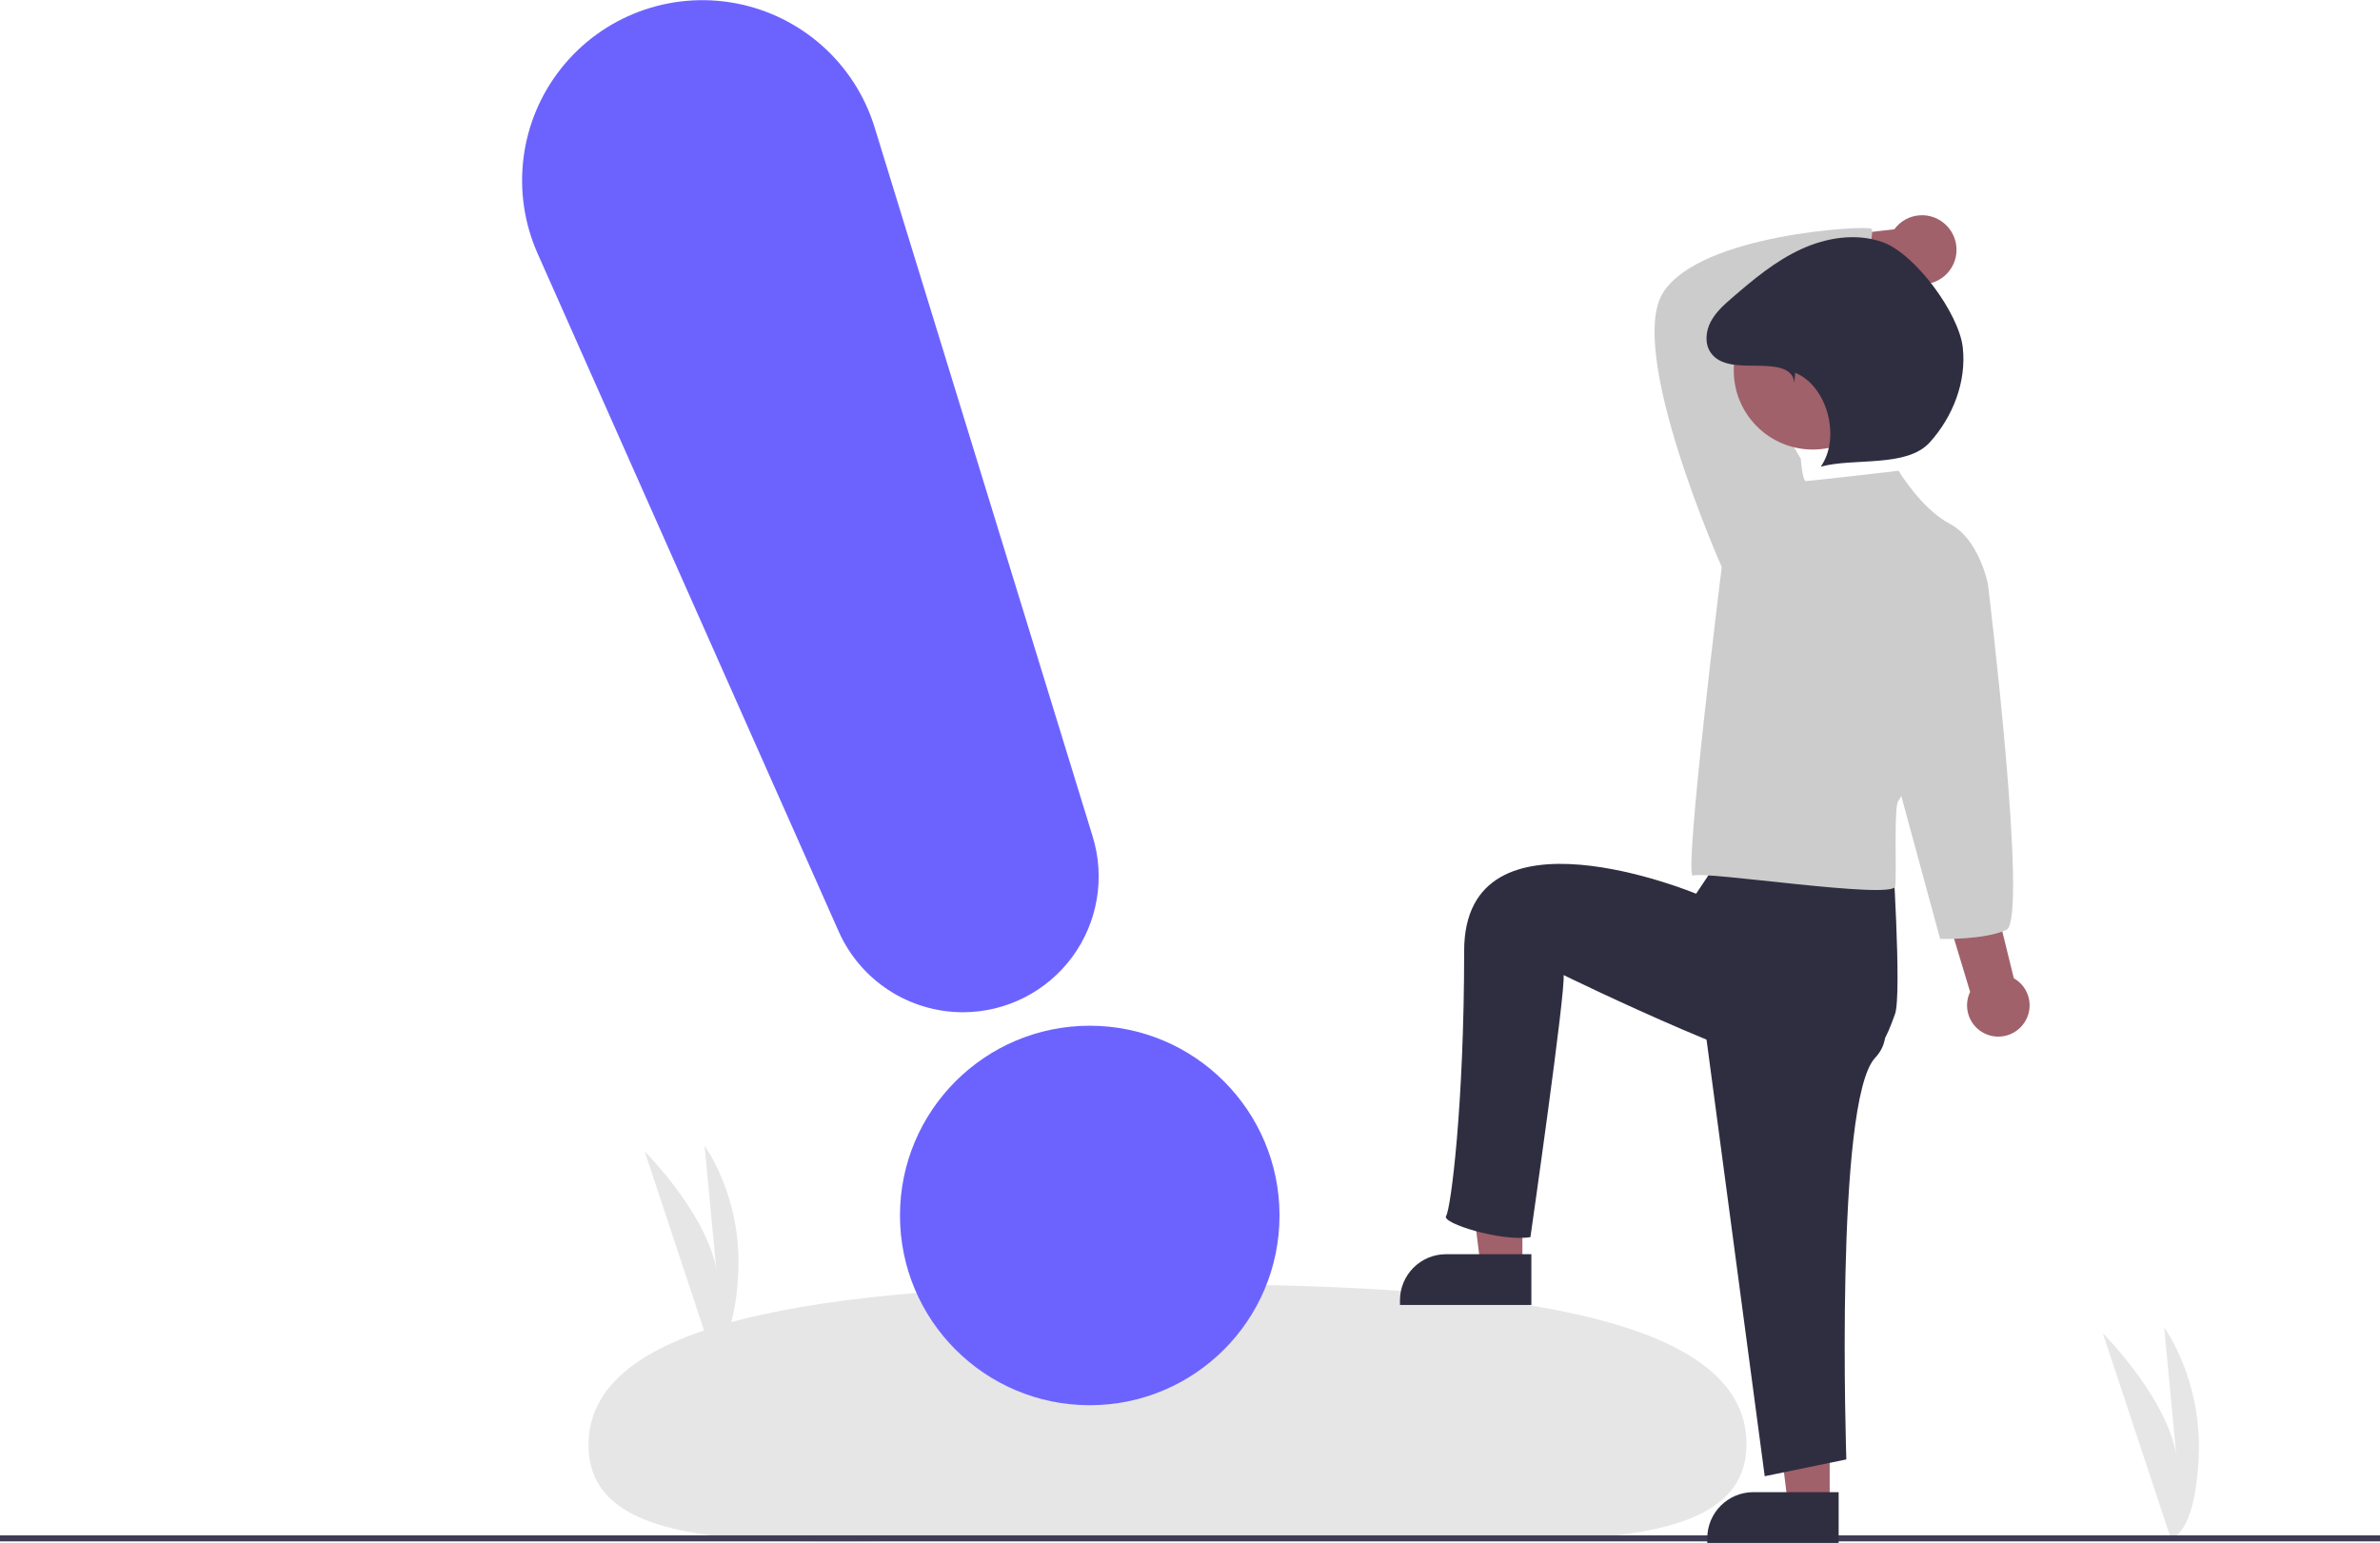
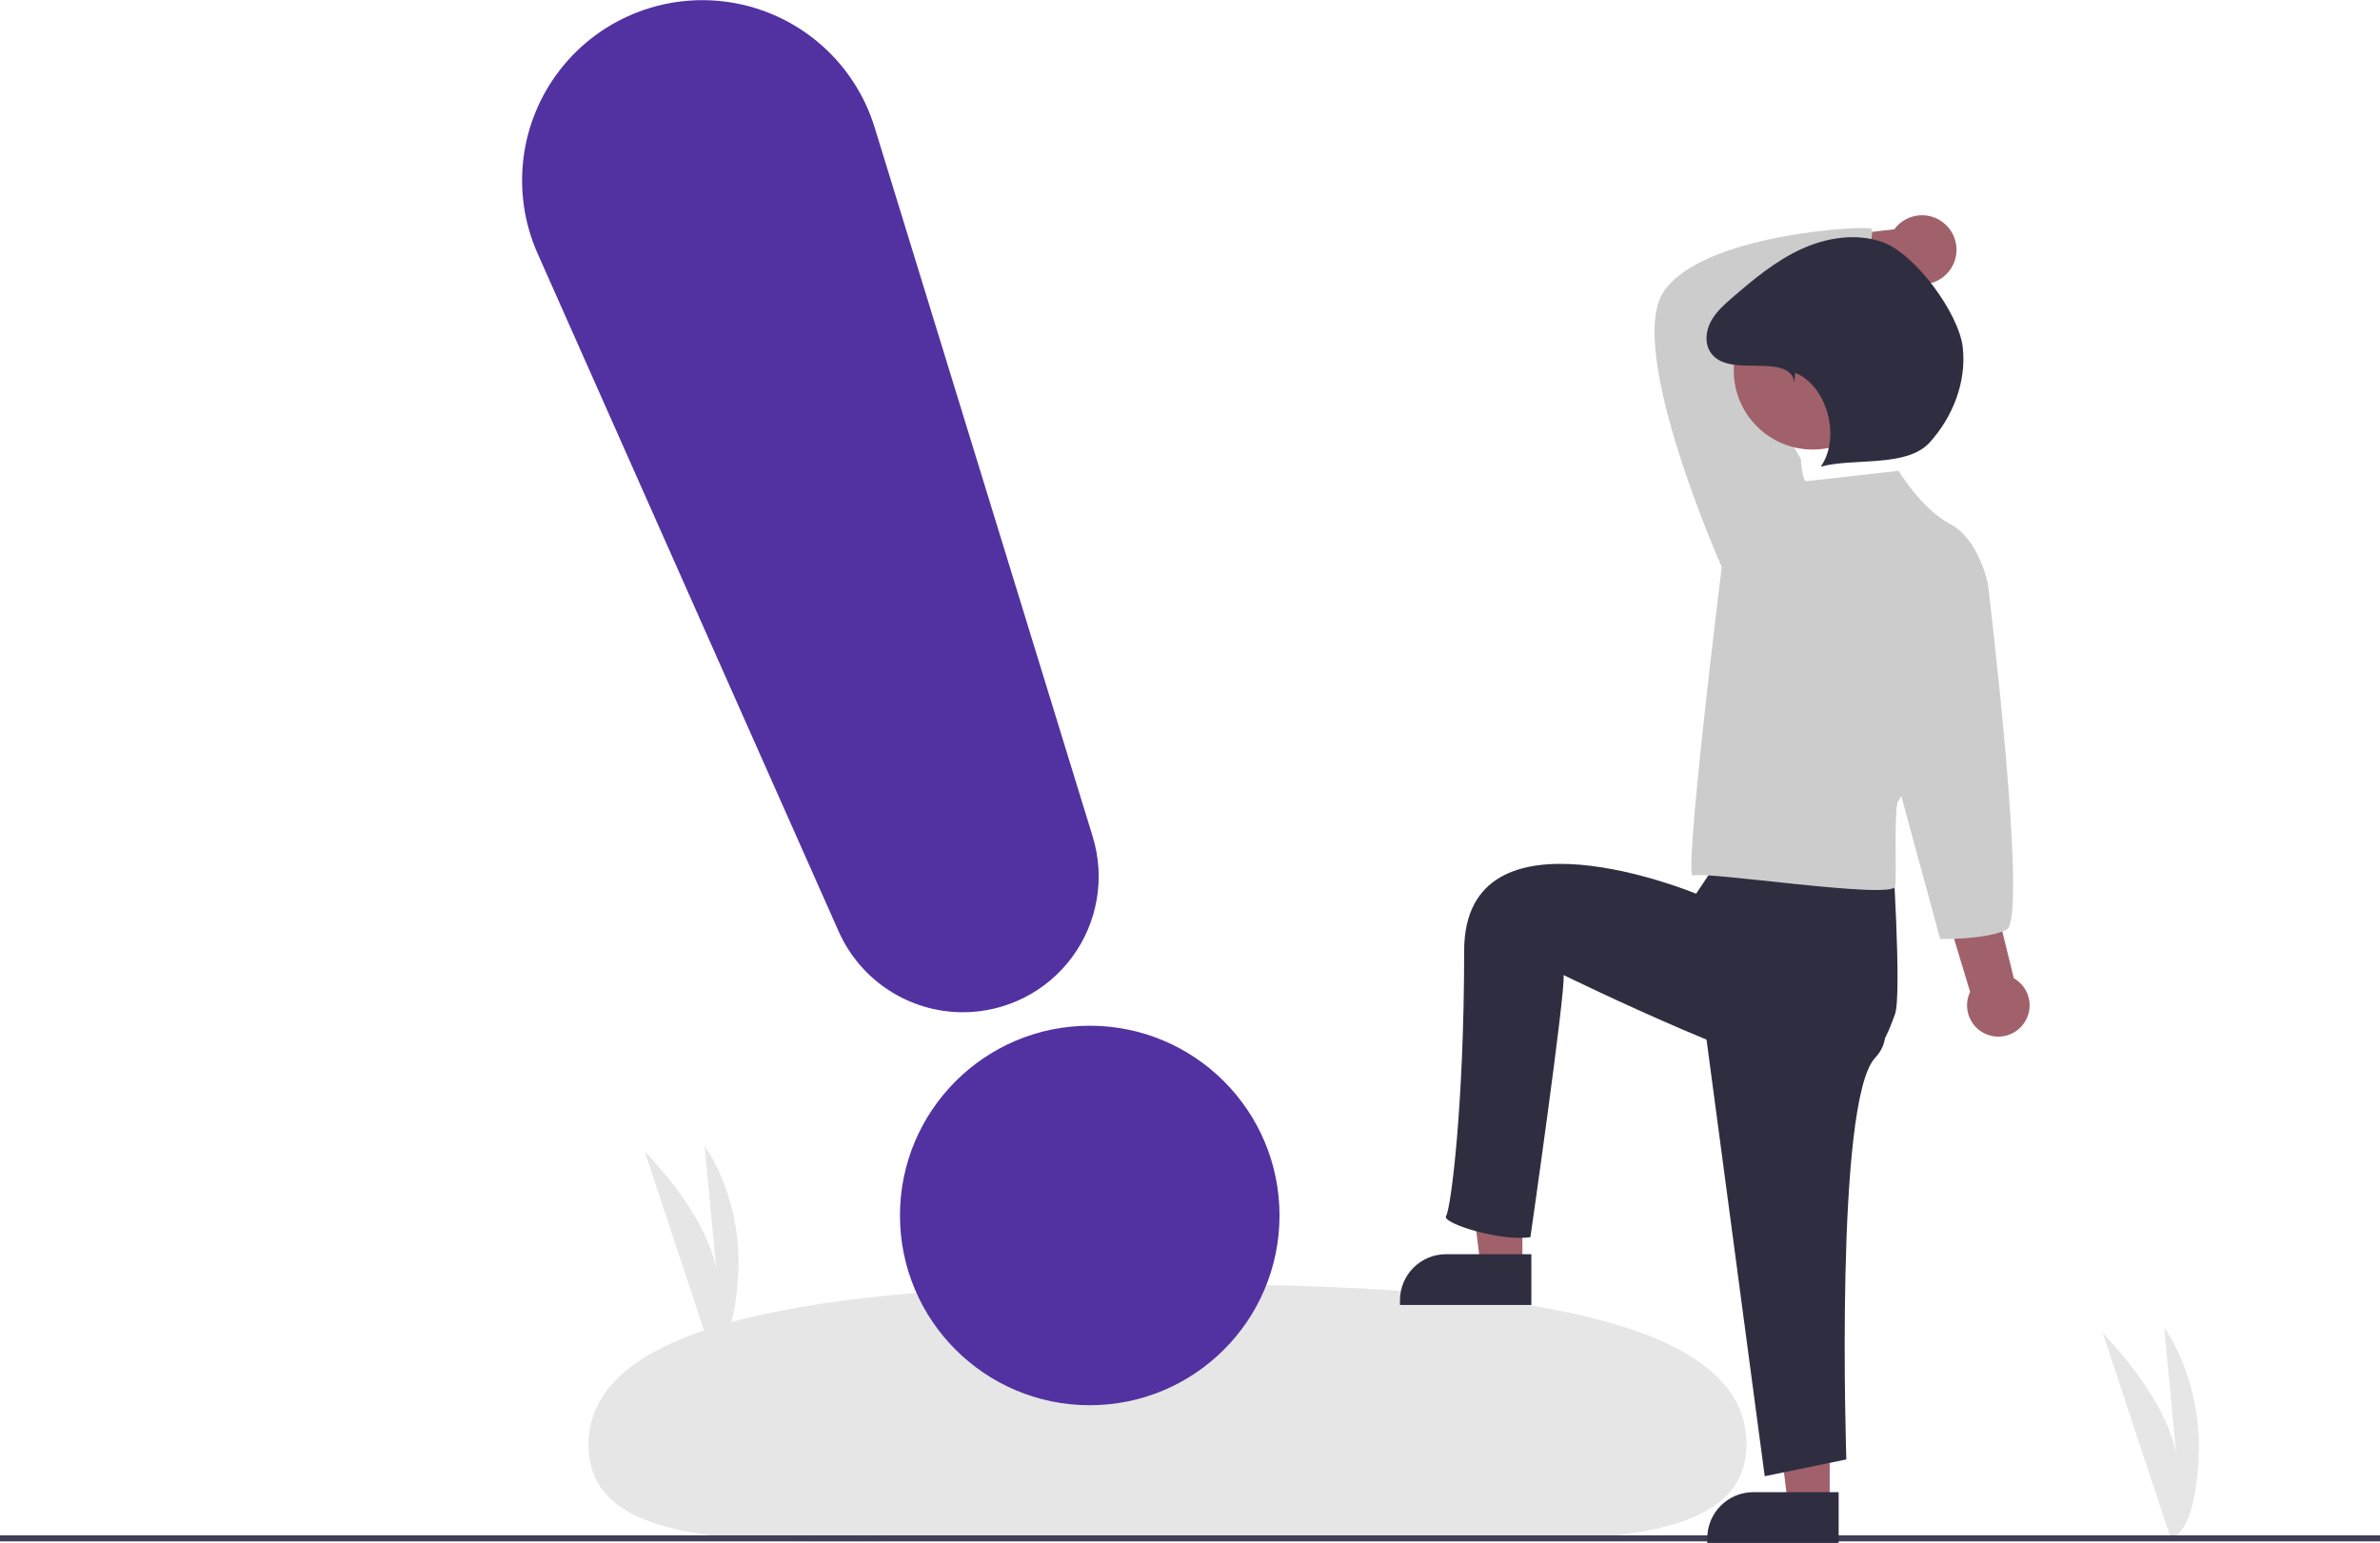
<svg xmlns="http://www.w3.org/2000/svg" id="ad6b5295-7ebf-4dc3-a7a8-a4a4b8d35fca" data-name="Layer 1" width="790" height="512.208" viewBox="0 0 790 512.208">
  <path d="M925.563,704.589,903,636.498s24.818,24.818,24.818,45.182l-4.455-47.091s12.727,17.182,11.455,43.273S925.563,704.589,925.563,704.589Z" transform="translate(-205 -193.896)" fill="#e6e6e6" />
  <path d="M441.021,642.589,419,576.135s24.222,24.222,24.222,44.096l-4.347-45.959s12.421,16.769,11.179,42.232S441.021,642.589,441.021,642.589Z" transform="translate(-205 -193.896)" fill="#e6e6e6" />
  <path d="M784.726,673.255c.038,43.715-86.665,30.268-192.809,30.36s-191.536,13.687-191.573-30.028,86.633-53.297,192.777-53.389S784.688,629.54,784.726,673.255Z" transform="translate(-205 -193.896)" fill="#e6e6e6" />
  <rect y="509.693" width="790" height="2" fill="#3f3d56" />
  <polygon points="505.336 420.322 491.459 420.322 484.855 366.797 505.336 366.797 505.336 420.322" fill="#a0616a" />
  <path d="M480.006,416.357H508.31a0,0,0,0,1,0,0V433.208a0,0,0,0,1,0,0H464.697a0,0,0,0,1,0,0v-1.541A15.309,15.309,0,0,1,480.006,416.357Z" fill="#2f2e41" />
  <polygon points="607.336 499.322 593.459 499.322 586.855 445.797 607.336 445.797 607.336 499.322" fill="#a0616a" />
  <path d="M582.006,495.357H610.31a0,0,0,0,1,0,0V512.208a0,0,0,0,1,0,0H566.697a0,0,0,0,1,0,0v-1.541A15.309,15.309,0,0,1,582.006,495.357Z" fill="#2f2e41" />
  <path d="M876.345,534.205A10.316,10.316,0,0,0,873.449,518.654l-32.23-131.293L820.611,396.228l38.335,126.949a10.372,10.372,0,0,0,17.398,11.028Z" transform="translate(-205 -193.896)" fill="#a0616a" />
  <path d="M851.208,268.86a11.382,11.382,0,0,0-17.415,1.152l-49.885,5.727,7.589,19.241,45.368-8.491a11.444,11.444,0,0,0,14.344-17.63Z" transform="translate(-205 -193.896)" fill="#a0616a" />
  <path d="M769,520.589l21.768,163.374,27.093-5.578s-3.984-118.982,9.562-133.325S810,505.589,810,505.589Z" transform="translate(-205 -193.896)" fill="#2f2e41" />
  <path d="M778,475.589l-10,15s-77-31.999-77,19-4.406,85.609-6,88,18.438,8.594,28,7c0,0,11.797-82.219,11-87,0,0,75.534,37.033,89.877,33.846S831.609,536.964,834,530.589s-1-57-1-57l-47.81-14.59Z" transform="translate(-205 -193.896)" fill="#2f2e41" />
  <path d="M779.349,385.529l-2.85-3.42s-31.924-71.828-19.382-91.21,67.268-22.233,68.978-21.092-4.085,15.943-.094,22.784c0,0-42.394,9.191-45.244,10.331s21.966,43.274,21.966,43.274l-2.85,25.653Z" transform="translate(-205 -193.896)" fill="#ccc" />
  <path d="M835.215,350.185S805.572,353.605,804.432,353.605s-1.71-7.411-1.71-7.411l-26.223,35.914S763.58,486.299,767,484.589s66.505,8.112,67.075,3.551-.57-27.363,1.14-28.503,29.643-71.828,29.643-71.828-2.85-14.822-12.541-19.952S835.215,350.185,835.215,350.185Z" transform="translate(-205 -193.896)" fill="#ccc" />
  <path d="M855.738,378.118l9.121,9.691S878.411,499.169,871,502.589s-22,3-22,3l-14.355-52.793Z" transform="translate(-205 -193.896)" fill="#ccc" />
  <circle cx="601.73" cy="122.998" r="26.239" fill="#a0616a" />
  <path d="M800.573,320.988c-.354-5.444-7.223-5.631-12.679-5.683s-11.978.143-15.065-4.355c-2.04-2.973-1.65-7.1.035-10.288s4.458-5.639,7.185-7.997c7.041-6.089,14.298-12.129,22.752-16.027s18.36-5.472,27.128-2.344c10.77,3.843,25.329,23.626,26.587,34.992s-3.285,22.953-10.942,31.446-25.182,5.066-36.211,8.088c6.705-9.49,2.285-26.733-8.456-31.164Z" transform="translate(-205 -193.896)" fill="#2f2e41" />
-   <circle cx="361.722" cy="403.505" r="62.989" fill="#6c63ff" />
-   <path d="M524.656,529.936a45.159,45.159,0,0,1-41.255-26.786L383.449,278.058a59.83,59.83,0,1,1,111.87-41.864l72.377,235.412a45.08,45.08,0,0,1-43.04,58.33Z" transform="translate(-205 -193.896)" fill="#6c63ff" />
+   <circle cx="361.722" cy="403.505" r="62.989" fill="#5231A1" />
+   <path d="M524.656,529.936a45.159,45.159,0,0,1-41.255-26.786L383.449,278.058a59.83,59.83,0,1,1,111.87-41.864l72.377,235.412a45.08,45.08,0,0,1-43.04,58.33Z" transform="translate(-205 -193.896)" fill="#5231A1" />
</svg>
